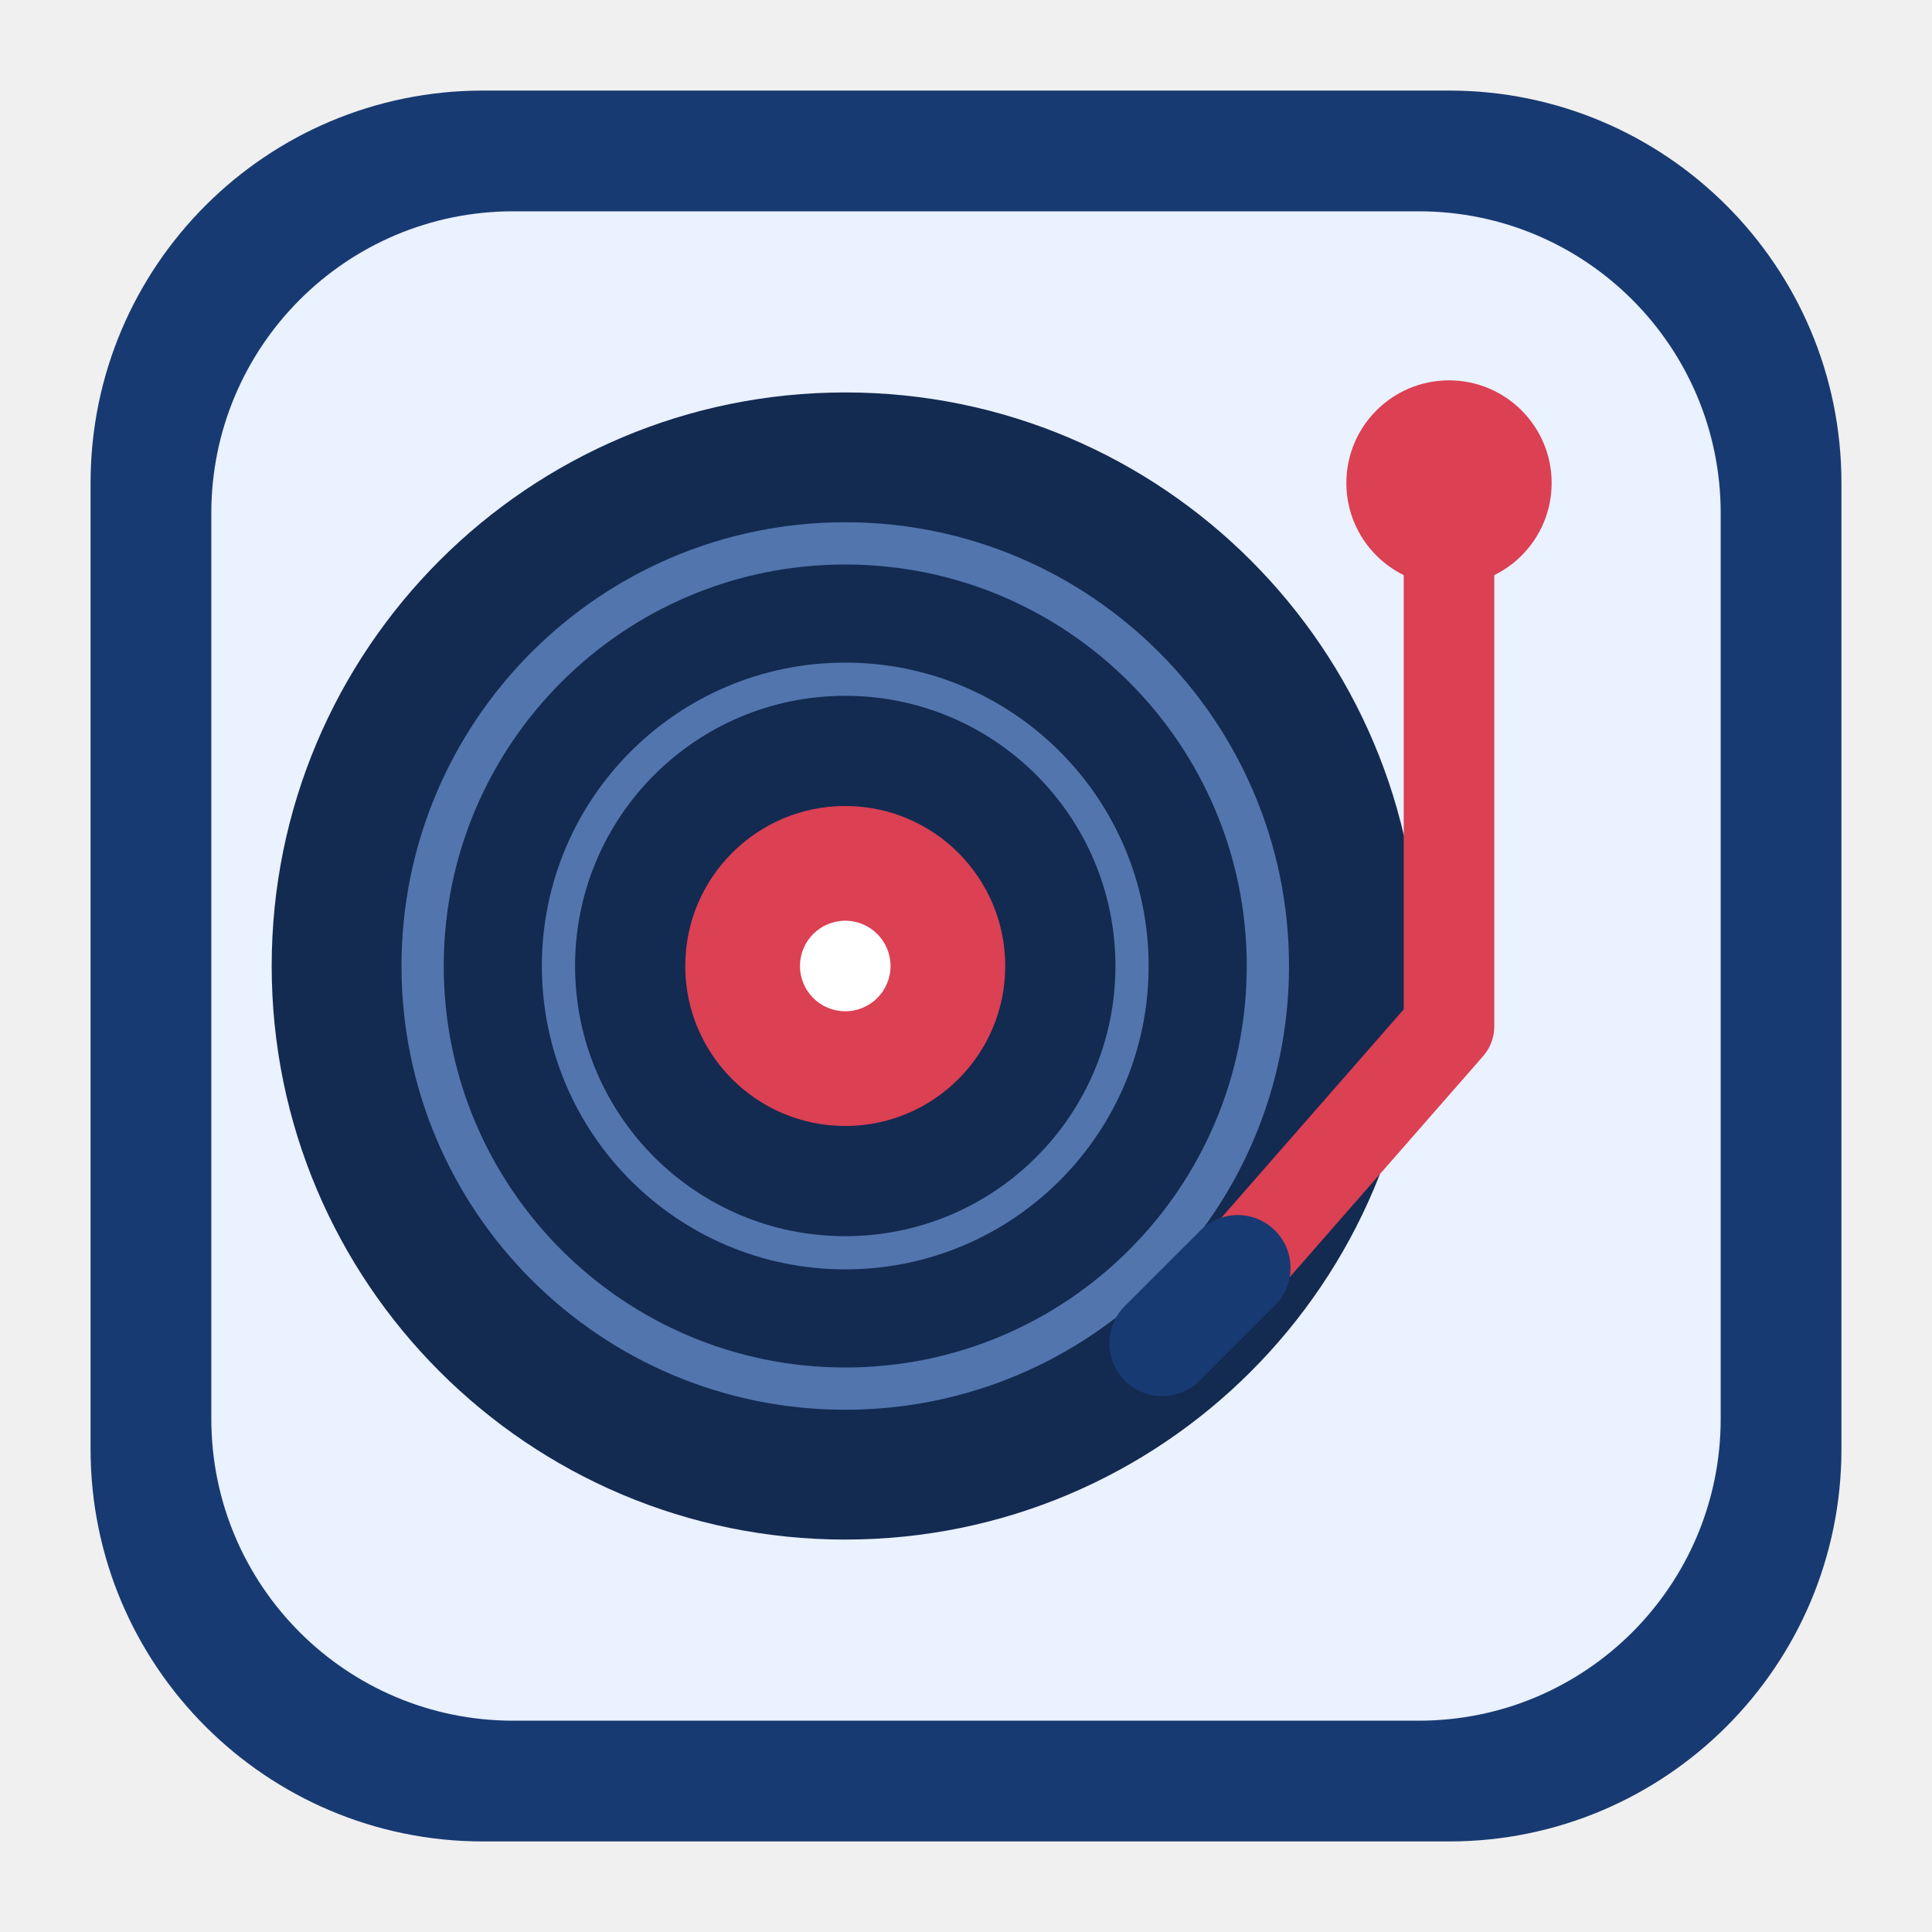
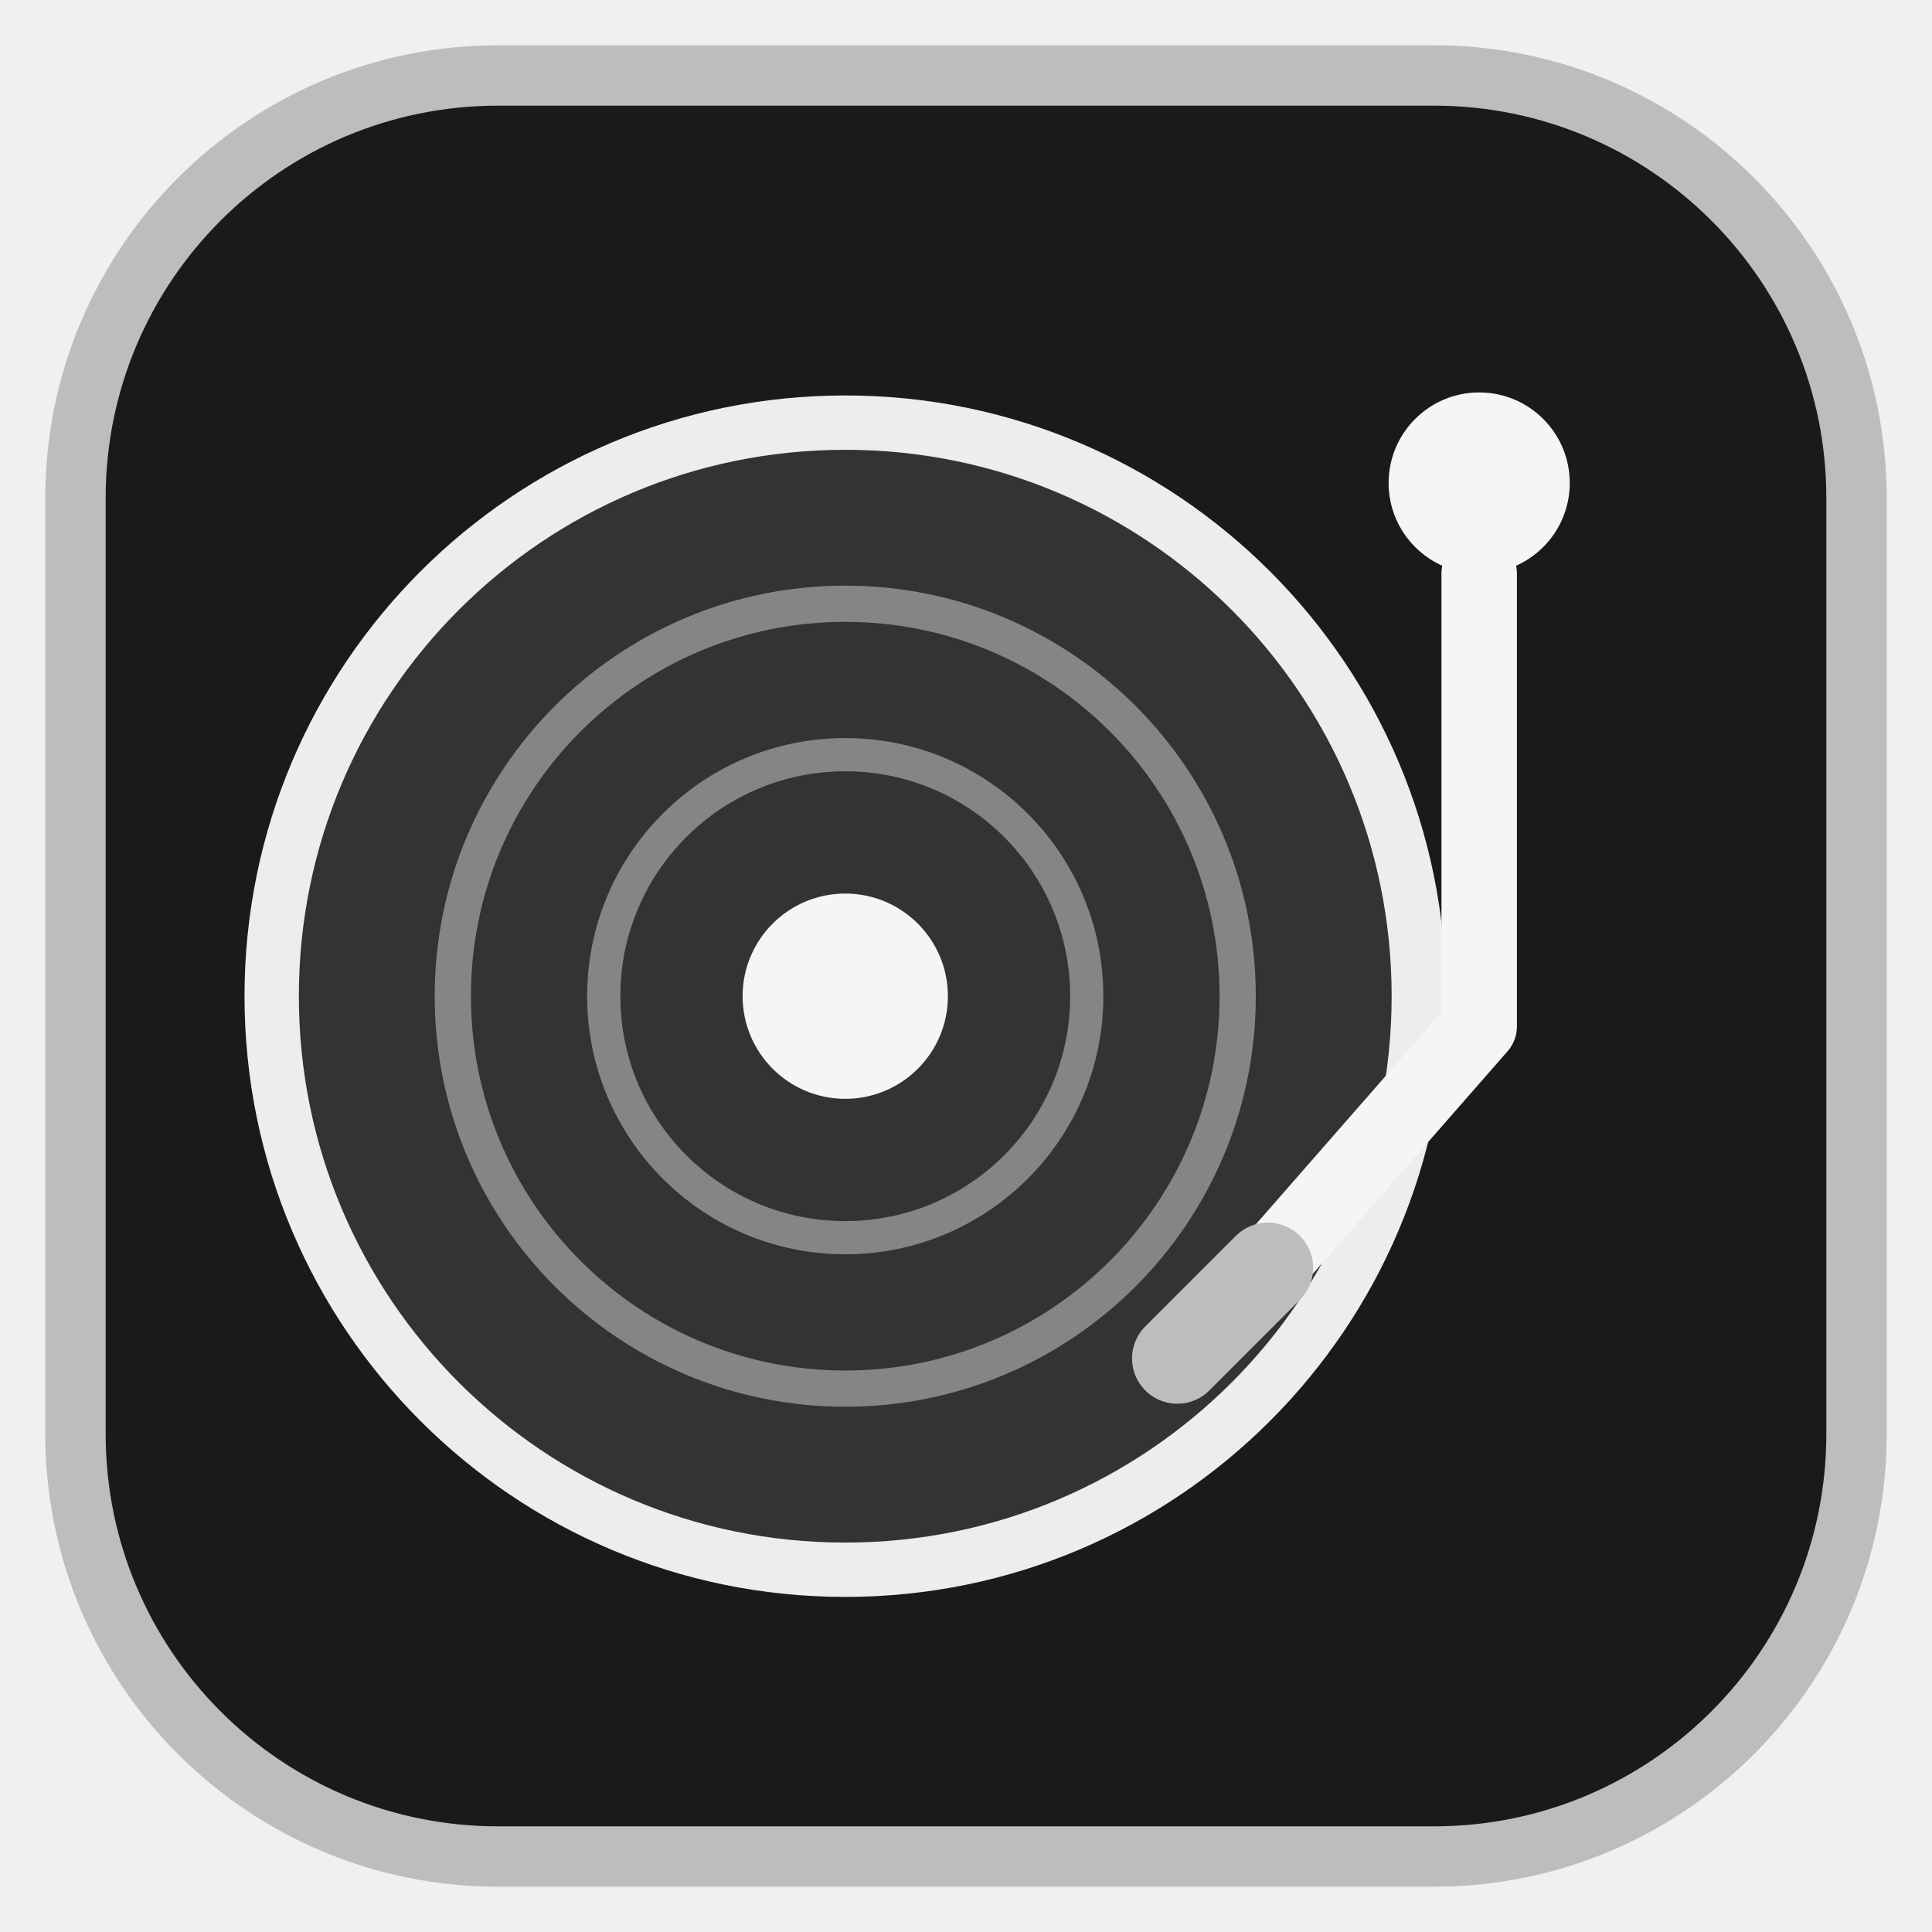
<svg xmlns="http://www.w3.org/2000/svg" viewBox="0 0 64 64">
-   <rect x="3" y="3" width="58" height="58" rx="13" fill="#183a72" />
-   <rect x="7" y="7" width="50" height="50" rx="10" fill="#eaf1ff" />
-   <circle cx="28" cy="32" r="19" fill="#132a51" />
-   <circle cx="28" cy="32" r="14" fill="none" stroke="#5275ad" stroke-width="1.4" />
-   <circle cx="28" cy="32" r="9.5" fill="none" stroke="#5275ad" stroke-width="1.1" />
-   <circle cx="28" cy="32" r="5.3" fill="#db4053" />
-   <circle cx="28" cy="32" r="1.5" fill="#fff" />
-   <circle cx="48" cy="16" r="3.4" fill="#db4053" />
-   <path d="M48 17v17l-7 8" fill="none" stroke="#db4053" stroke-width="3" stroke-linecap="round" stroke-linejoin="round" />
-   <path d="m41 42-2.5 2.5" fill="none" stroke="#183a72" stroke-width="3.5" stroke-linecap="round" />
+   <rect x="2.5" y="2.5" width="59" height="59" rx="14" fill="#1a1a1a" stroke="#bdbdbd" stroke-width="2" />
+   <circle cx="28" cy="33" r="19" fill="#333" stroke="#ededed" stroke-width="1.8" />
+   <circle cx="28" cy="33" r="13" fill="none" stroke="#858585" stroke-width="1.2" />
+   <circle cx="28" cy="33" r="8" fill="none" stroke="#858585" stroke-width="1.1" />
+   <circle cx="28" cy="33" r="3.4" fill="#f5f5f5" />
+   <circle cx="49" cy="16" r="3" fill="#f5f5f5" />
+   <path d="M49 19v15l-7 8" fill="none" stroke="#f5f5f5" stroke-width="2.5" stroke-linecap="round" stroke-linejoin="round" />
+   <path d="m42 42-3 3" fill="none" stroke="#bdbdbd" stroke-width="3" stroke-linecap="round" />
</svg>
